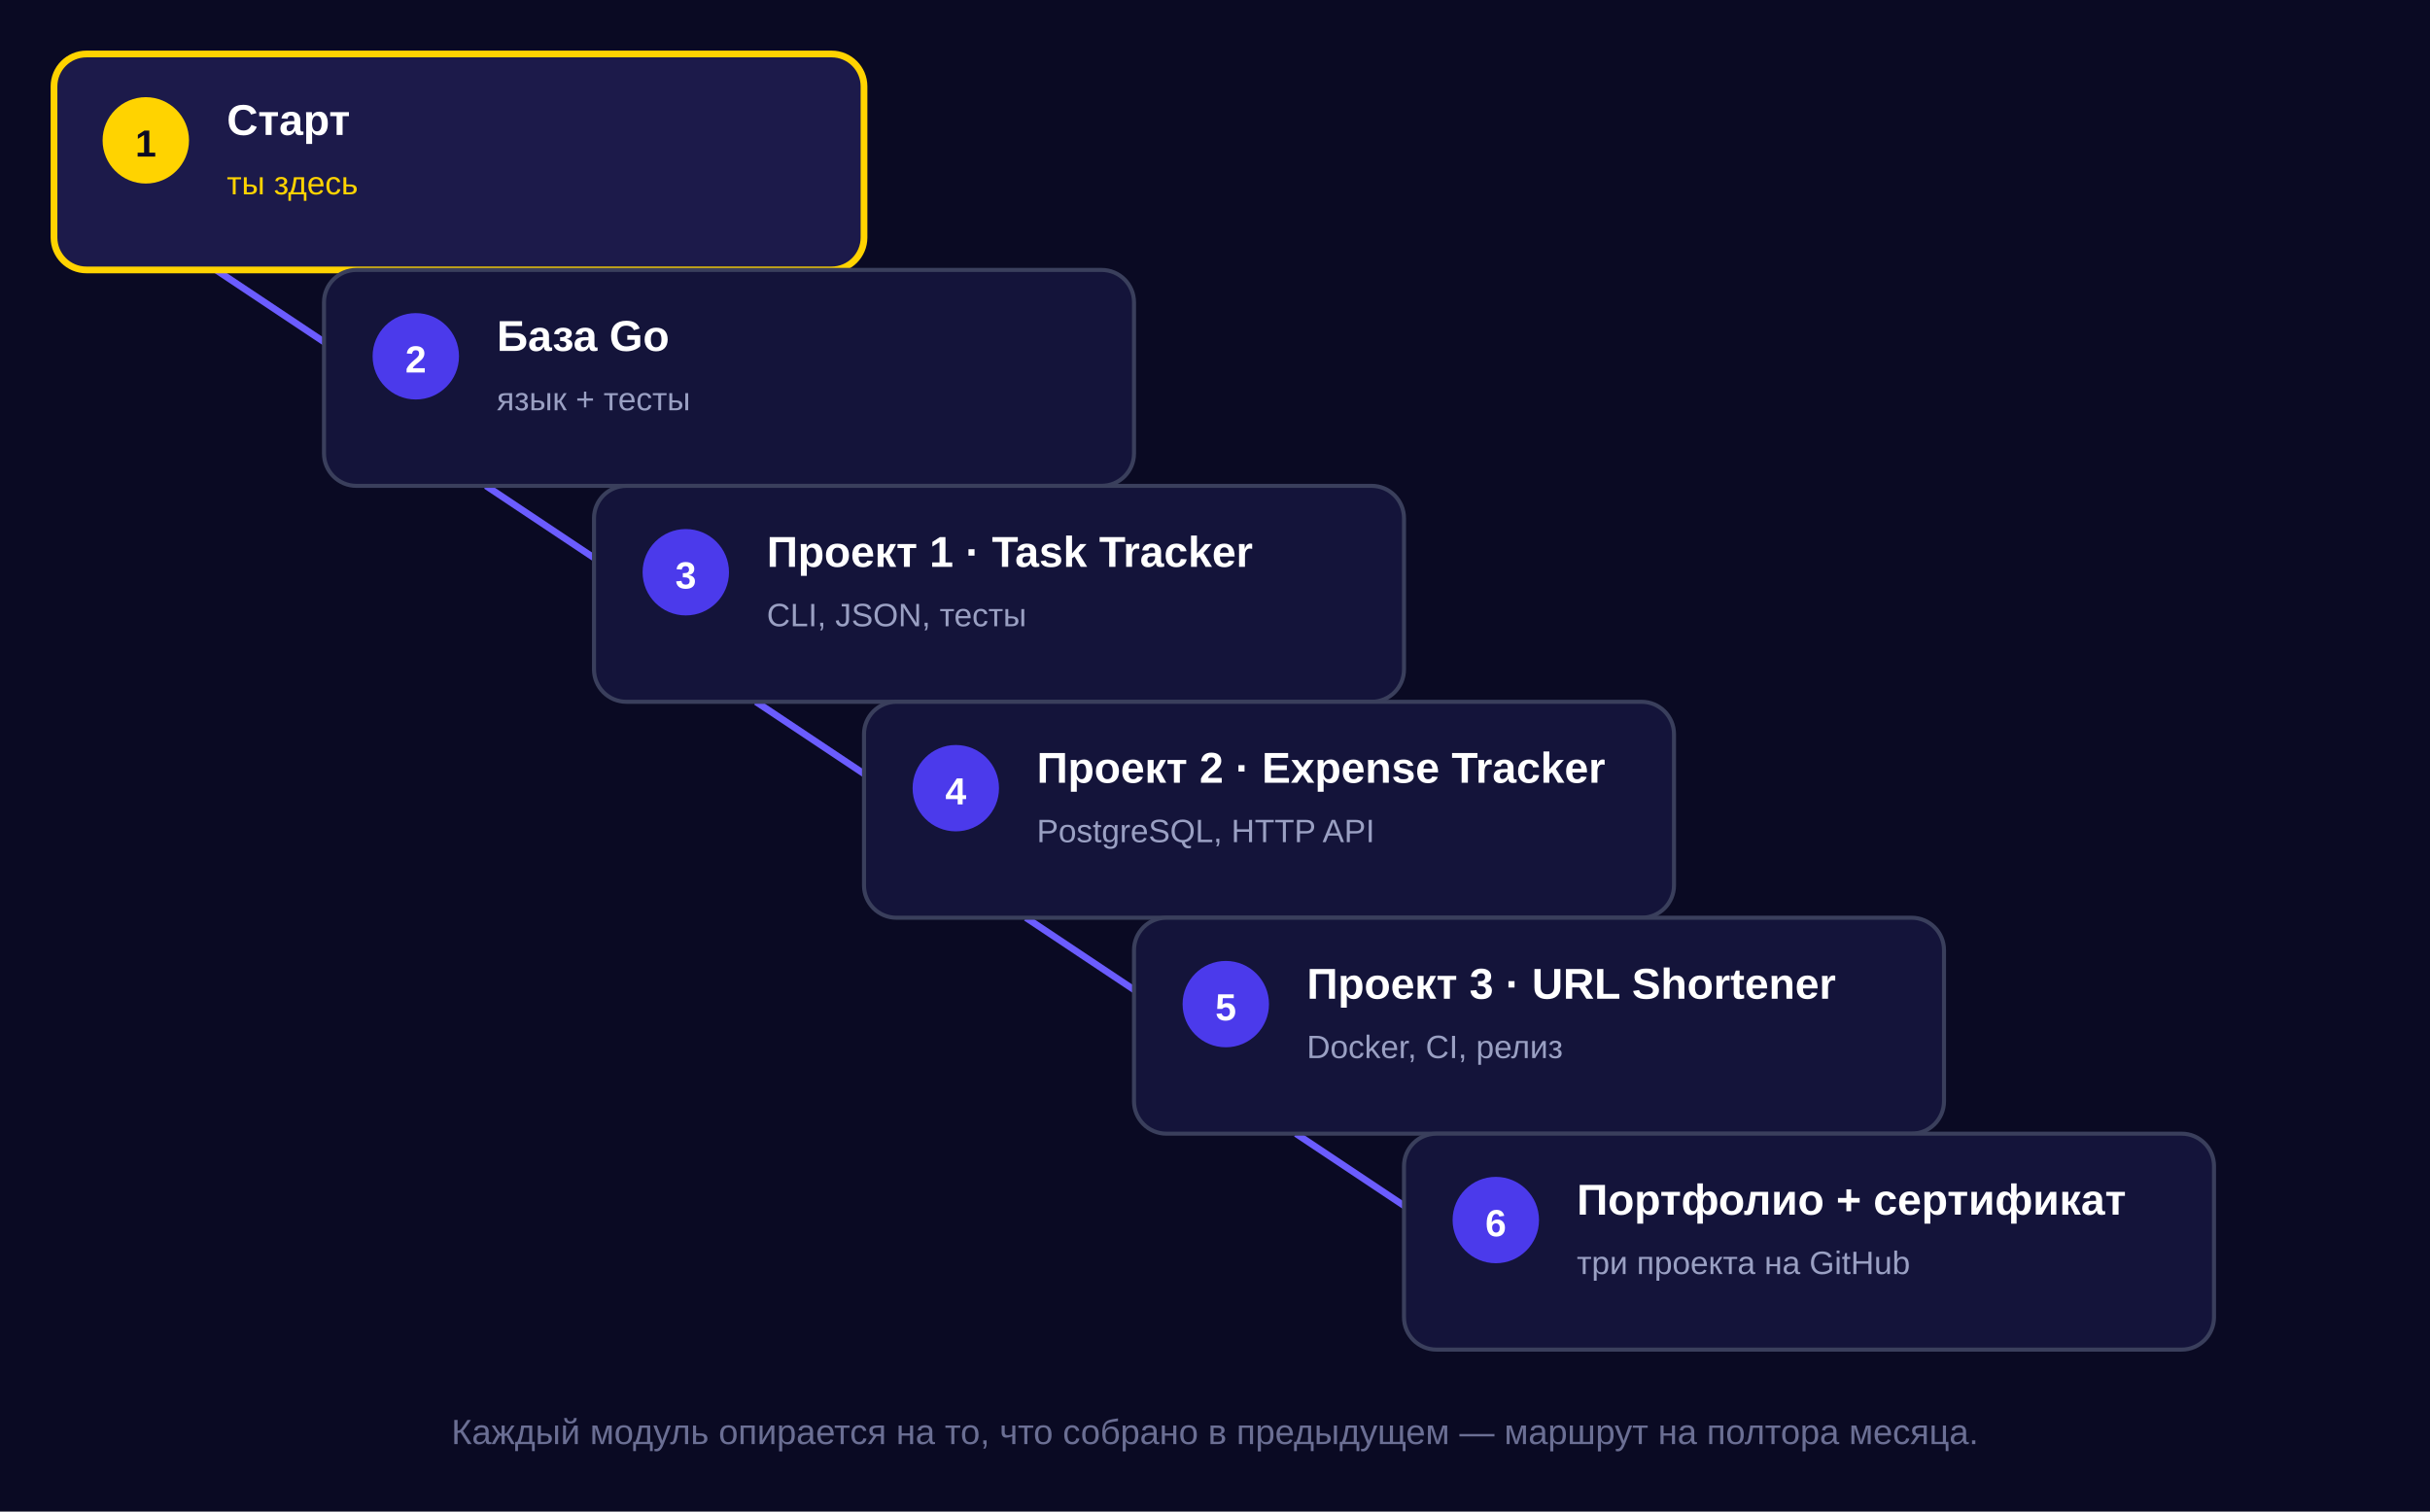
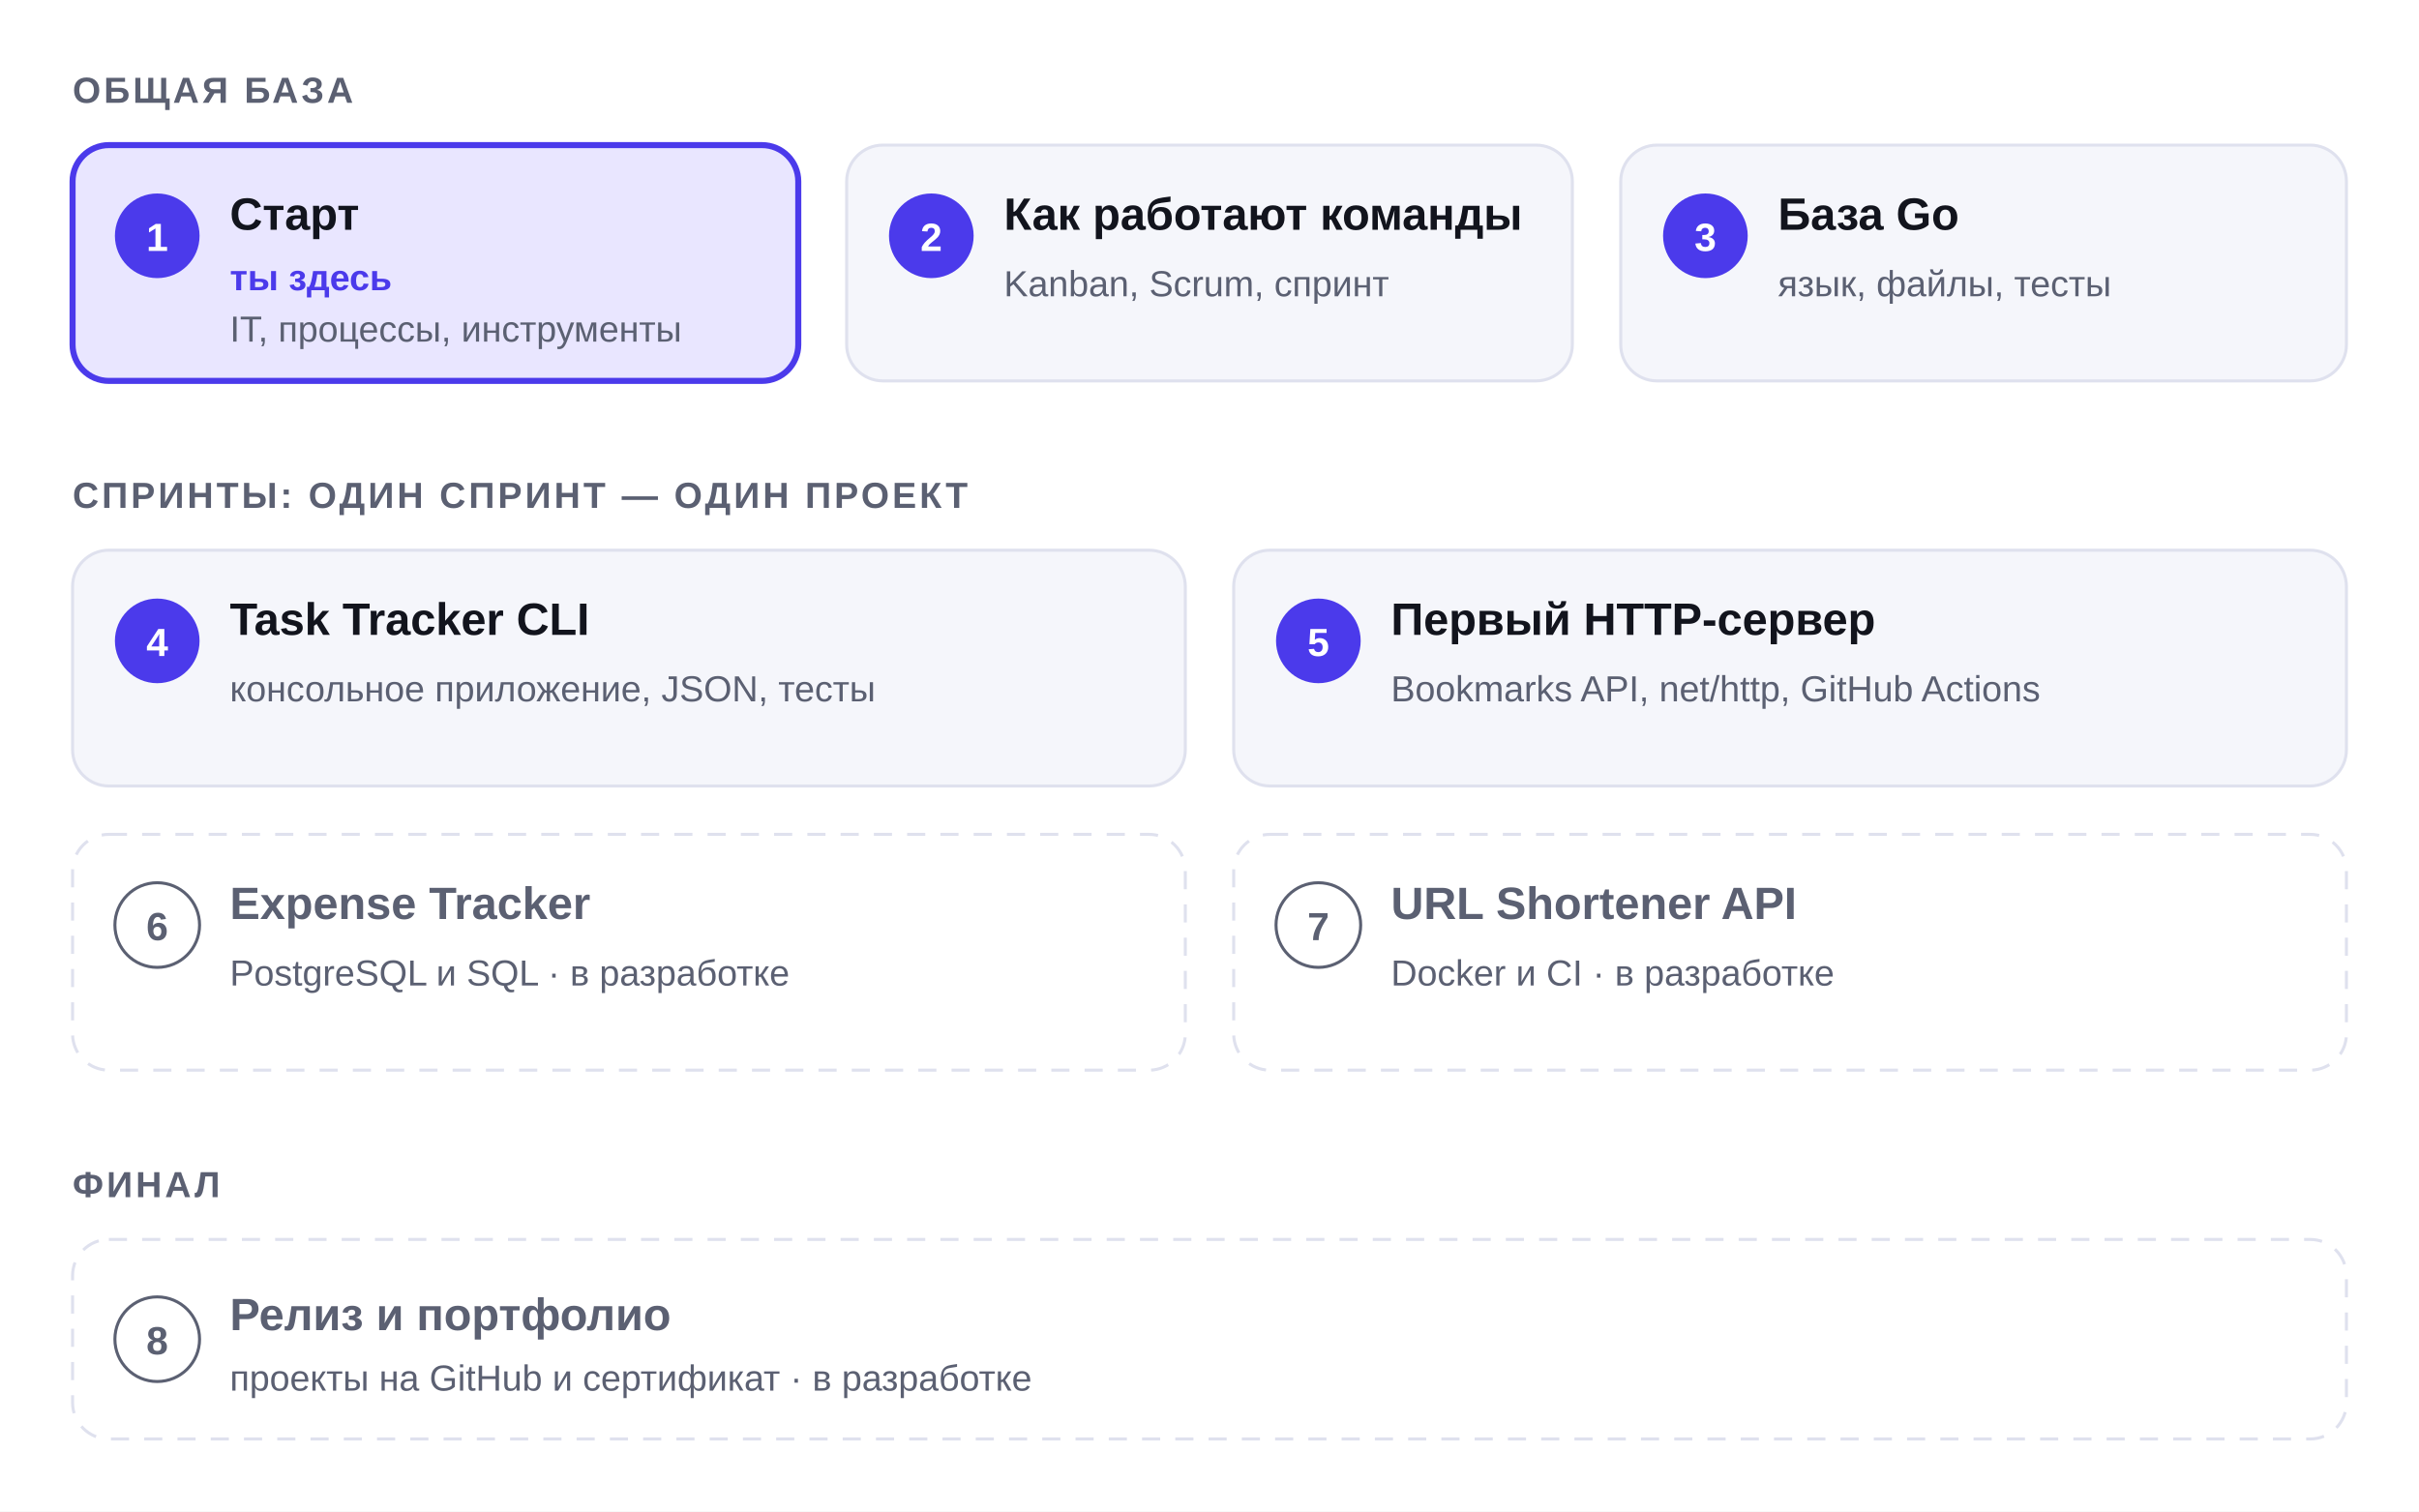
- <svg xmlns="http://www.w3.org/2000/svg" width="900" height="560" viewBox="0 0 900 560">
-   <rect width="900" height="560" fill="#0a0a23" />
-   <defs>
-     <marker id="arrow" viewBox="0 0 10 10" refX="8" refY="5" markerWidth="7" markerHeight="7" orient="auto-start-reverse">
-       <path d="M0 0 L10 5 L0 10 z" fill="#6b5cff" />
-     </marker>
-   </defs>
-   <g font-family="Arial, sans-serif">
-     <line x1="80" y1="100" x2="140" y2="140" stroke="#6b5cff" stroke-width="2.5" marker-end="url(#arrow)" />
-     <line x1="180" y1="180" x2="240" y2="220" stroke="#6b5cff" stroke-width="2.5" marker-end="url(#arrow)" />
-     <line x1="280" y1="260" x2="340" y2="300" stroke="#6b5cff" stroke-width="2.5" marker-end="url(#arrow)" />
-     <line x1="380" y1="340" x2="440" y2="380" stroke="#6b5cff" stroke-width="2.5" marker-end="url(#arrow)" />
-     <line x1="480" y1="420" x2="540" y2="460" stroke="#6b5cff" stroke-width="2.5" marker-end="url(#arrow)" />
-     <rect x="20" y="20" width="300" height="80" rx="12" fill="#1c1a4a" stroke="#ffd300" stroke-width="2.5" />
-     <circle cx="54" cy="52" r="16" fill="#ffd300" />
-     <text x="54" y="58" fill="#0a0a23" font-size="14" font-weight="700" text-anchor="middle">1</text>
-     <text x="84" y="50" fill="#ffffff" font-size="16" font-weight="700">Старт</text>
-     <text x="84" y="72" fill="#ffd300" font-size="12">ты здесь</text>
-     <rect x="120" y="100" width="300" height="80" rx="12" fill="#14143a" stroke="#3a3f5c" stroke-width="1.5" />
-     <circle cx="154" cy="132" r="16" fill="#4b3aeb" />
-     <text x="154" y="138" fill="#ffffff" font-size="14" font-weight="700" text-anchor="middle">2</text>
-     <text x="184" y="130" fill="#ffffff" font-size="16" font-weight="700">База Go</text>
-     <text x="184" y="152" fill="#9aa0c3" font-size="12">язык + тесты</text>
-     <rect x="220" y="180" width="300" height="80" rx="12" fill="#14143a" stroke="#3a3f5c" stroke-width="1.5" />
-     <circle cx="254" cy="212" r="16" fill="#4b3aeb" />
-     <text x="254" y="218" fill="#ffffff" font-size="14" font-weight="700" text-anchor="middle">3</text>
-     <text x="284" y="210" fill="#ffffff" font-size="16" font-weight="700">Проект 1 · Task Tracker</text>
-     <text x="284" y="232" fill="#9aa0c3" font-size="12">CLI, JSON, тесты</text>
-     <rect x="320" y="260" width="300" height="80" rx="12" fill="#14143a" stroke="#3a3f5c" stroke-width="1.5" />
-     <circle cx="354" cy="292" r="16" fill="#4b3aeb" />
-     <text x="354" y="298" fill="#ffffff" font-size="14" font-weight="700" text-anchor="middle">4</text>
-     <text x="384" y="290" fill="#ffffff" font-size="16" font-weight="700">Проект 2 · Expense Tracker</text>
-     <text x="384" y="312" fill="#9aa0c3" font-size="12">PostgreSQL, HTTP API</text>
-     <rect x="420" y="340" width="300" height="80" rx="12" fill="#14143a" stroke="#3a3f5c" stroke-width="1.5" />
-     <circle cx="454" cy="372" r="16" fill="#4b3aeb" />
-     <text x="454" y="378" fill="#ffffff" font-size="14" font-weight="700" text-anchor="middle">5</text>
-     <text x="484" y="370" fill="#ffffff" font-size="16" font-weight="700">Проект 3 · URL Shortener</text>
-     <text x="484" y="392" fill="#9aa0c3" font-size="12">Docker, CI, релиз</text>
-     <rect x="520" y="420" width="300" height="80" rx="12" fill="#14143a" stroke="#3a3f5c" stroke-width="1.5" />
-     <circle cx="554" cy="452" r="16" fill="#4b3aeb" />
-     <text x="554" y="458" fill="#ffffff" font-size="14" font-weight="700" text-anchor="middle">6</text>
-     <text x="584" y="450" fill="#ffffff" font-size="16" font-weight="700">Портфолио + сертификат</text>
-     <text x="584" y="472" fill="#9aa0c3" font-size="12">три проекта на GitHub</text>
-     <text x="450" y="535" fill="#6b6f94" font-size="13" text-anchor="middle">Каждый модуль опирается на то, что собрано в предыдущем — маршрут на полтора месяца.</text>
+ <svg xmlns="http://www.w3.org/2000/svg" width="800" height="500" viewBox="0 0 800 500">
+   <rect width="800" height="500" fill="#ffffff" />
+   <g font-family="Arial, Helvetica, sans-serif">
+     <text x="24" y="34" font-size="12" font-weight="700" fill="#5b6072" letter-spacing="1">ОБЩАЯ БАЗА</text>
+     <rect x="24" y="48" width="240" height="78" rx="12" fill="#e9e6ff" stroke="#4b3aeb" stroke-width="2" />
+     <circle cx="52" cy="78" r="14" fill="#4b3aeb" />
+     <text x="52" y="83" font-size="13" font-weight="700" fill="#ffffff" text-anchor="middle">1</text>
+     <text x="76" y="76" font-size="15" font-weight="700" fill="#12141d">Старт</text>
+     <text x="76" y="96" font-size="12" fill="#4b3aeb" font-weight="700">ты здесь</text>
+     <text x="76" y="113" font-size="12" fill="#5b6072">IT, процессы, инструменты</text>
+     <rect x="280" y="48" width="240" height="78" rx="12" fill="#f5f6fb" stroke="#dfe1ee" />
+     <circle cx="308" cy="78" r="14" fill="#4b3aeb" />
+     <text x="308" y="83" font-size="13" font-weight="700" fill="#ffffff" text-anchor="middle">2</text>
+     <text x="332" y="76" font-size="15" font-weight="700" fill="#12141d">Как работают команды</text>
+     <text x="332" y="98" font-size="12" fill="#5b6072">Kanban, Scrum, спринт</text>
+     <rect x="536" y="48" width="240" height="78" rx="12" fill="#f5f6fb" stroke="#dfe1ee" />
+     <circle cx="564" cy="78" r="14" fill="#4b3aeb" />
+     <text x="564" y="83" font-size="13" font-weight="700" fill="#ffffff" text-anchor="middle">3</text>
+     <text x="588" y="76" font-size="15" font-weight="700" fill="#12141d">База Go</text>
+     <text x="588" y="98" font-size="12" fill="#5b6072">язык, файлы, тесты</text>
+     <text x="24" y="168" font-size="12" font-weight="700" fill="#5b6072" letter-spacing="1">СПРИНТЫ: ОДИН СПРИНТ — ОДИН ПРОЕКТ</text>
+     <rect x="24" y="182" width="368" height="78" rx="12" fill="#f5f6fb" stroke="#dfe1ee" />
+     <circle cx="52" cy="212" r="14" fill="#4b3aeb" />
+     <text x="52" y="217" font-size="13" font-weight="700" fill="#ffffff" text-anchor="middle">4</text>
+     <text x="76" y="210" font-size="15" font-weight="700" fill="#12141d">Task Tracker CLI</text>
+     <text x="76" y="232" font-size="12" fill="#5b6072">консольное приложение, JSON, тесты</text>
+     <rect x="408" y="182" width="368" height="78" rx="12" fill="#f5f6fb" stroke="#dfe1ee" />
+     <circle cx="436" cy="212" r="14" fill="#4b3aeb" />
+     <text x="436" y="217" font-size="13" font-weight="700" fill="#ffffff" text-anchor="middle">5</text>
+     <text x="460" y="210" font-size="15" font-weight="700" fill="#12141d">Первый HTTP-сервер</text>
+     <text x="460" y="232" font-size="12" fill="#5b6072">Bookmarks API, net/http, GitHub Actions</text>
+     <rect x="24" y="276" width="368" height="78" rx="12" fill="#ffffff" stroke="#dfe1ee" stroke-dasharray="6 5" />
+     <circle cx="52" cy="306" r="14" fill="#ffffff" stroke="#5b6072" />
+     <text x="52" y="311" font-size="13" font-weight="700" fill="#5b6072" text-anchor="middle">6</text>
+     <text x="76" y="304" font-size="15" font-weight="700" fill="#5b6072">Expense Tracker</text>
+     <text x="76" y="326" font-size="12" fill="#5b6072">PostgreSQL и SQL · в разработке</text>
+     <rect x="408" y="276" width="368" height="78" rx="12" fill="#ffffff" stroke="#dfe1ee" stroke-dasharray="6 5" />
+     <circle cx="436" cy="306" r="14" fill="#ffffff" stroke="#5b6072" />
+     <text x="436" y="311" font-size="13" font-weight="700" fill="#5b6072" text-anchor="middle">7</text>
+     <text x="460" y="304" font-size="15" font-weight="700" fill="#5b6072">URL Shortener API</text>
+     <text x="460" y="326" font-size="12" fill="#5b6072">Docker и CI · в разработке</text>
+     <text x="24" y="396" font-size="12" font-weight="700" fill="#5b6072" letter-spacing="1">ФИНАЛ</text>
+     <rect x="24" y="410" width="752" height="66" rx="12" fill="#ffffff" stroke="#dfe1ee" stroke-dasharray="6 5" />
+     <circle cx="52" cy="443" r="14" fill="#ffffff" stroke="#5b6072" />
+     <text x="52" y="448" font-size="13" font-weight="700" fill="#5b6072" text-anchor="middle">8</text>
+     <text x="76" y="440" font-size="15" font-weight="700" fill="#5b6072">Релиз и портфолио</text>
+     <text x="76" y="460" font-size="12" fill="#5b6072">проекты на GitHub и сертификат · в разработке</text>
  </g>
</svg>
